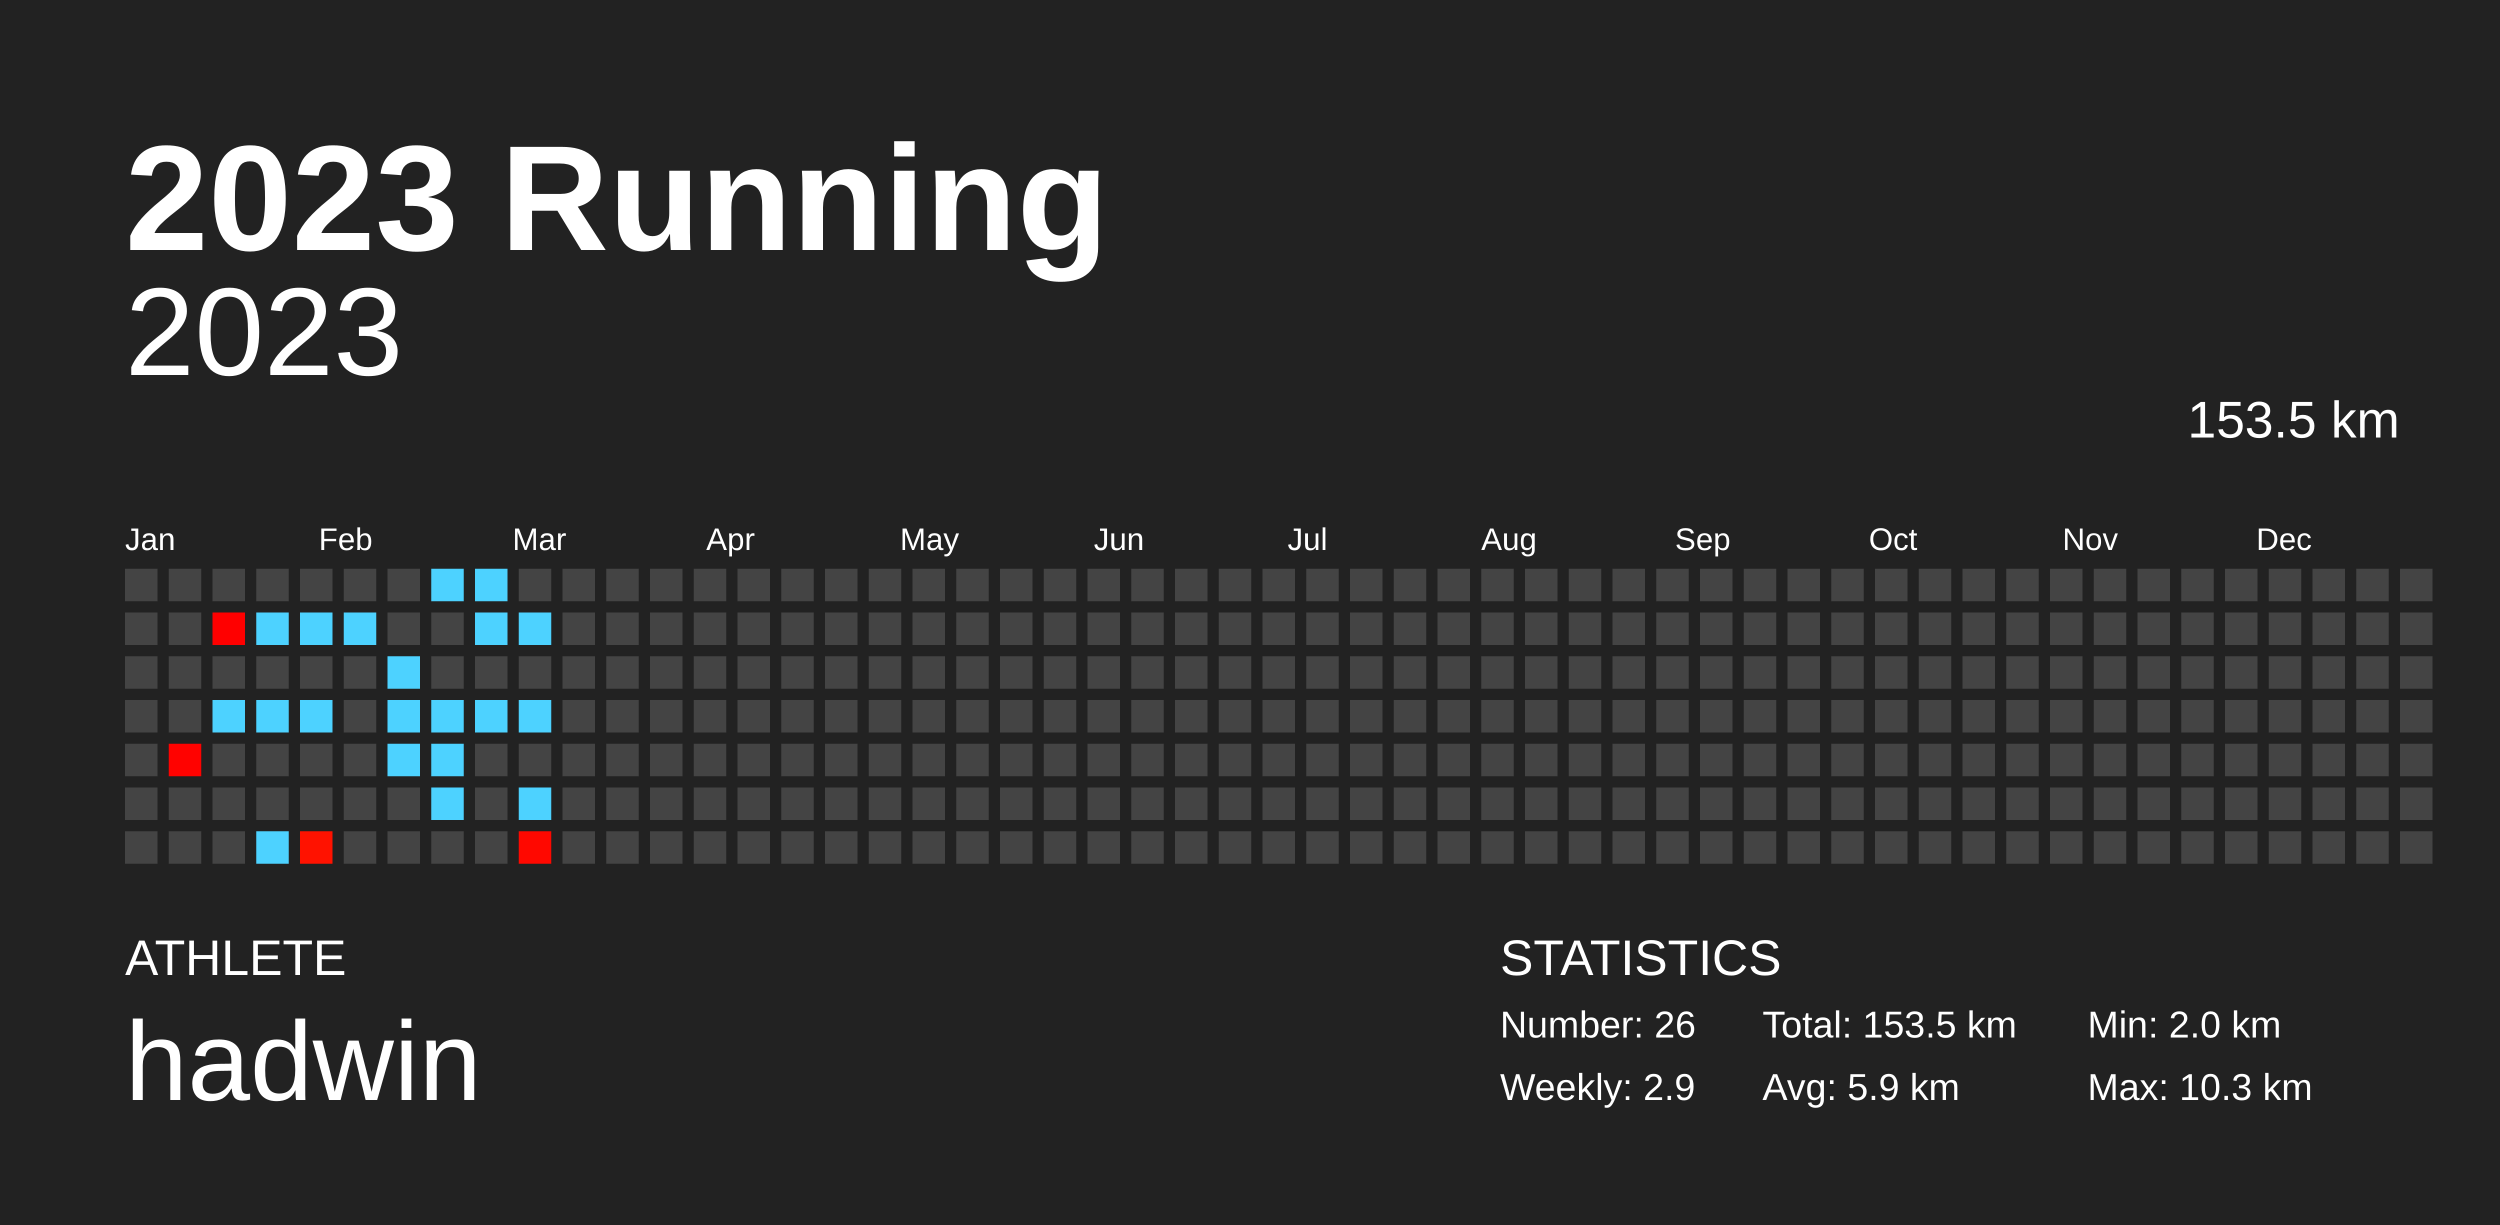
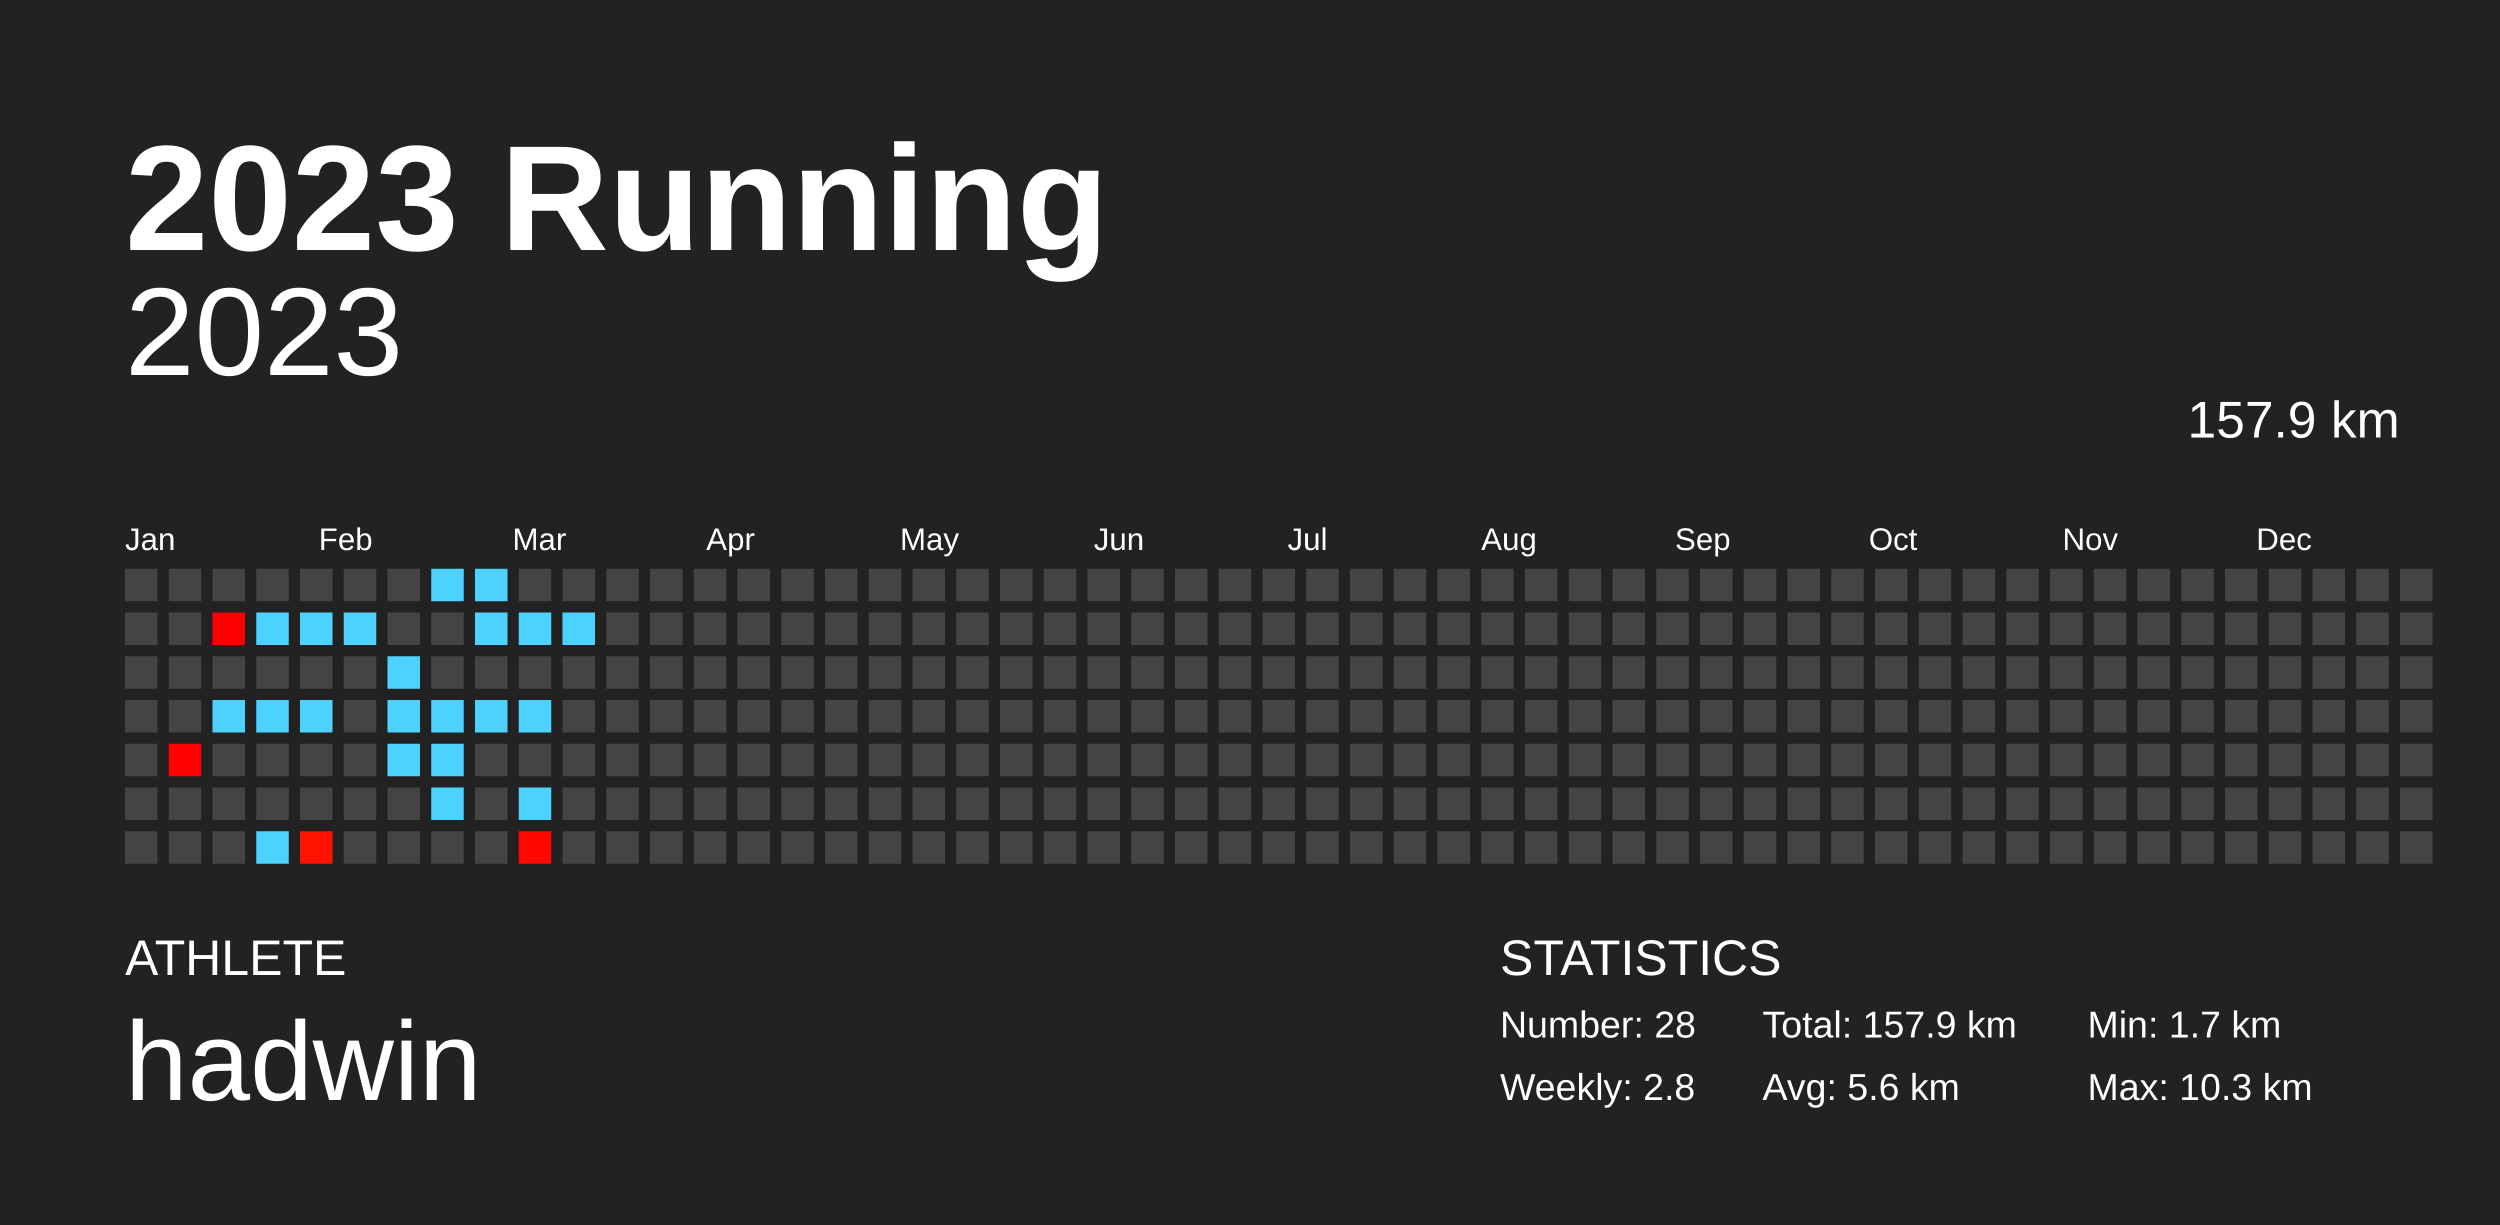
<svg xmlns="http://www.w3.org/2000/svg" baseProfile="full" height="98mm" version="1.1" viewBox="0,0,200,98" width="200mm">
  <defs />
  <rect fill="#222222" height="98" width="200" x="0" y="0" />
  <text fill="#FFFFFF" style="font-size:12px; font-family:Arial; font-weight:bold;" x="10" y="20">2023 Running</text>
  <text fill="#FFFFFF" style="font-size:4px; font-family:Arial" x="10" y="78">ATHLETE</text>
  <text fill="#FFFFFF" style="font-size:9px; font-family:Arial" x="10" y="88">hadwin</text>
  <text fill="#FFFFFF" style="font-size:4px; font-family:Arial" x="120" y="78">STATISTICS</text>
-   <text fill="#FFFFFF" style="font-size:3px; font-family:Arial" x="120" y="83">Number: 26</text>
-   <text fill="#FFFFFF" style="font-size:3px; font-family:Arial" x="120" y="88">Weekly: 2.9</text>
-   <text fill="#FFFFFF" style="font-size:3px; font-family:Arial" x="141" y="83">Total: 153.5 km</text>
-   <text fill="#FFFFFF" style="font-size:3px; font-family:Arial" x="141" y="88">Avg: 5.9 km</text>
-   <text fill="#FFFFFF" style="font-size:3px; font-family:Arial" x="167" y="83">Min: 2.0 km</text>
+   <text fill="#FFFFFF" style="font-size:3px; font-family:Arial" x="120" y="83">Number: 28</text>
+   <text fill="#FFFFFF" style="font-size:3px; font-family:Arial" x="120" y="88">Weekly: 2.8</text>
+   <text fill="#FFFFFF" style="font-size:3px; font-family:Arial" x="141" y="83">Total: 157.9 km</text>
+   <text fill="#FFFFFF" style="font-size:3px; font-family:Arial" x="141" y="88">Avg: 5.6 km</text>
+   <text fill="#FFFFFF" style="font-size:3px; font-family:Arial" x="167" y="83">Min: 1.7 km</text>
  <text fill="#FFFFFF" style="font-size:3px; font-family:Arial" x="167" y="88">Max: 10.3 km</text>
  <text alignment-baseline="hanging" fill="#FFFFFF" style="font-size:10.0px; font-family:Arial;" x="10" y="30">2023</text>
-   <text alignment-baseline="hanging" fill="#FFFFFF" style="font-size:4.125px; font-family:Arial;" x="175" y="35">153.5 km</text>
+   <text alignment-baseline="hanging" fill="#FFFFFF" style="font-size:4.125px; font-family:Arial;" x="175" y="35">157.9 km</text>
  <text fill="#FFFFFF" style="font-size:2.5px; font-family:Arial" x="10.0" y="44">Jan</text>
  <text fill="#FFFFFF" style="font-size:2.5px; font-family:Arial" x="25.5" y="44">Feb</text>
  <text fill="#FFFFFF" style="font-size:2.5px; font-family:Arial" x="41.0" y="44">Mar</text>
  <text fill="#FFFFFF" style="font-size:2.5px; font-family:Arial" x="56.5" y="44">Apr</text>
  <text fill="#FFFFFF" style="font-size:2.5px; font-family:Arial" x="72.0" y="44">May</text>
  <text fill="#FFFFFF" style="font-size:2.5px; font-family:Arial" x="87.5" y="44">Jun</text>
  <text fill="#FFFFFF" style="font-size:2.5px; font-family:Arial" x="103.0" y="44">Jul</text>
  <text fill="#FFFFFF" style="font-size:2.5px; font-family:Arial" x="118.5" y="44">Aug</text>
  <text fill="#FFFFFF" style="font-size:2.5px; font-family:Arial" x="134.0" y="44">Sep</text>
  <text fill="#FFFFFF" style="font-size:2.5px; font-family:Arial" x="149.5" y="44">Oct</text>
  <text fill="#FFFFFF" style="font-size:2.5px; font-family:Arial" x="165.0" y="44">Nov</text>
  <text fill="#FFFFFF" style="font-size:2.5px; font-family:Arial" x="180.5" y="44">Dec</text>
  <rect fill="#444444" height="2.6" width="2.6" x="10.0" y="45.5" />
  <rect fill="#444444" height="2.6" width="2.6" x="10.0" y="49.0" />
  <rect fill="#444444" height="2.6" width="2.6" x="10.0" y="52.5" />
  <rect fill="#444444" height="2.6" width="2.6" x="10.0" y="56.0" />
  <rect fill="#444444" height="2.6" width="2.6" x="10.0" y="59.5" />
  <rect fill="#444444" height="2.6" width="2.6" x="10.0" y="63.0" />
  <rect fill="#444444" height="2.6" width="2.6" x="10.0" y="66.5" />
  <rect fill="#444444" height="2.6" width="2.6" x="13.5" y="45.5" />
  <rect fill="#444444" height="2.6" width="2.6" x="13.5" y="49.0" />
  <rect fill="#444444" height="2.6" width="2.6" x="13.5" y="52.5" />
  <rect fill="#444444" height="2.6" width="2.6" x="13.5" y="56.0" />
  <rect fill="#ff0200" height="2.6" width="2.6" x="13.5" y="59.5" />
  <rect fill="#444444" height="2.6" width="2.6" x="13.5" y="63.0" />
  <rect fill="#444444" height="2.6" width="2.6" x="13.5" y="66.5" />
  <rect fill="#444444" height="2.6" width="2.6" x="17.0" y="45.5" />
  <rect fill="#ff0000" height="2.6" width="2.6" x="17.0" y="49.0" />
  <rect fill="#444444" height="2.6" width="2.6" x="17.0" y="52.5" />
  <rect fill="#4dd2ff" height="2.6" width="2.6" x="17.0" y="56.0" />
  <rect fill="#444444" height="2.6" width="2.6" x="17.0" y="59.5" />
  <rect fill="#444444" height="2.6" width="2.6" x="17.0" y="63.0" />
  <rect fill="#444444" height="2.6" width="2.6" x="17.0" y="66.5" />
  <rect fill="#444444" height="2.6" width="2.6" x="20.5" y="45.5" />
  <rect fill="#4dd2ff" height="2.6" width="2.6" x="20.5" y="49.0" />
  <rect fill="#444444" height="2.6" width="2.6" x="20.5" y="52.5" />
  <rect fill="#4dd2ff" height="2.6" width="2.6" x="20.5" y="56.0" />
  <rect fill="#444444" height="2.6" width="2.6" x="20.5" y="59.5" />
  <rect fill="#444444" height="2.6" width="2.6" x="20.5" y="63.0" />
  <rect fill="#4dd2ff" height="2.6" width="2.6" x="20.5" y="66.5" />
  <rect fill="#444444" height="2.6" width="2.6" x="24.0" y="45.5" />
  <rect fill="#4dd2ff" height="2.6" width="2.6" x="24.0" y="49.0" />
  <rect fill="#444444" height="2.6" width="2.6" x="24.0" y="52.5" />
  <rect fill="#4dd2ff" height="2.6" width="2.6" x="24.0" y="56.0" />
  <rect fill="#444444" height="2.6" width="2.6" x="24.0" y="59.5" />
  <rect fill="#444444" height="2.6" width="2.6" x="24.0" y="63.0" />
  <rect fill="#ff1200" height="2.6" width="2.6" x="24.0" y="66.5" />
  <rect fill="#444444" height="2.6" width="2.6" x="27.5" y="45.5" />
  <rect fill="#4dd2ff" height="2.6" width="2.6" x="27.5" y="49.0" />
  <rect fill="#444444" height="2.6" width="2.6" x="27.5" y="52.5" />
  <rect fill="#444444" height="2.6" width="2.6" x="27.5" y="56.0" />
  <rect fill="#444444" height="2.6" width="2.6" x="27.5" y="59.5" />
  <rect fill="#444444" height="2.6" width="2.6" x="27.5" y="63.0" />
  <rect fill="#444444" height="2.6" width="2.6" x="27.5" y="66.5" />
  <rect fill="#444444" height="2.6" width="2.6" x="31.0" y="45.5" />
  <rect fill="#444444" height="2.6" width="2.6" x="31.0" y="49.0" />
  <rect fill="#4dd2ff" height="2.6" width="2.6" x="31.0" y="52.5" />
  <rect fill="#4dd2ff" height="2.6" width="2.6" x="31.0" y="56.0" />
  <rect fill="#4dd2ff" height="2.6" width="2.6" x="31.0" y="59.5" />
  <rect fill="#444444" height="2.6" width="2.6" x="31.0" y="63.0" />
  <rect fill="#444444" height="2.6" width="2.6" x="31.0" y="66.5" />
  <rect fill="#4dd2ff" height="2.6" width="2.6" x="34.5" y="45.5" />
  <rect fill="#444444" height="2.6" width="2.6" x="34.5" y="49.0" />
  <rect fill="#444444" height="2.6" width="2.6" x="34.5" y="52.5" />
  <rect fill="#4dd2ff" height="2.6" width="2.6" x="34.5" y="56.0" />
  <rect fill="#4dd2ff" height="2.6" width="2.6" x="34.5" y="59.5" />
  <rect fill="#4dd2ff" height="2.6" width="2.6" x="34.5" y="63.0" />
  <rect fill="#444444" height="2.6" width="2.6" x="34.5" y="66.5" />
  <rect fill="#4dd2ff" height="2.6" width="2.6" x="38.0" y="45.5" />
  <rect fill="#4dd2ff" height="2.6" width="2.6" x="38.0" y="49.0" />
  <rect fill="#444444" height="2.6" width="2.6" x="38.0" y="52.5" />
  <rect fill="#4dd2ff" height="2.6" width="2.6" x="38.0" y="56.0" />
  <rect fill="#444444" height="2.6" width="2.6" x="38.0" y="59.5" />
  <rect fill="#444444" height="2.6" width="2.6" x="38.0" y="63.0" />
  <rect fill="#444444" height="2.6" width="2.6" x="38.0" y="66.5" />
  <rect fill="#444444" height="2.6" width="2.6" x="41.5" y="45.5" />
  <rect fill="#4dd2ff" height="2.6" width="2.6" x="41.5" y="49.0" />
  <rect fill="#444444" height="2.6" width="2.6" x="41.5" y="52.5" />
  <rect fill="#4dd2ff" height="2.6" width="2.6" x="41.5" y="56.0" />
  <rect fill="#444444" height="2.6" width="2.6" x="41.5" y="59.5" />
  <rect fill="#4dd2ff" height="2.6" width="2.6" x="41.5" y="63.0" />
  <rect fill="#ff0800" height="2.6" width="2.6" x="41.5" y="66.5" />
  <rect fill="#444444" height="2.6" width="2.6" x="45.0" y="45.5" />
-   <rect fill="#444444" height="2.6" width="2.6" x="45.0" y="49.0" />
+   <rect fill="#4dd2ff" height="2.6" width="2.6" x="45.0" y="49.0" />
  <rect fill="#444444" height="2.6" width="2.6" x="45.0" y="52.5" />
  <rect fill="#444444" height="2.6" width="2.6" x="45.0" y="56.0" />
  <rect fill="#444444" height="2.6" width="2.6" x="45.0" y="59.5" />
  <rect fill="#444444" height="2.6" width="2.6" x="45.0" y="63.0" />
  <rect fill="#444444" height="2.6" width="2.6" x="45.0" y="66.5" />
  <rect fill="#444444" height="2.6" width="2.6" x="48.5" y="45.5" />
  <rect fill="#444444" height="2.6" width="2.6" x="48.5" y="49.0" />
  <rect fill="#444444" height="2.6" width="2.6" x="48.5" y="52.5" />
  <rect fill="#444444" height="2.6" width="2.6" x="48.5" y="56.0" />
  <rect fill="#444444" height="2.6" width="2.6" x="48.5" y="59.5" />
  <rect fill="#444444" height="2.6" width="2.6" x="48.5" y="63.0" />
  <rect fill="#444444" height="2.6" width="2.6" x="48.5" y="66.5" />
  <rect fill="#444444" height="2.6" width="2.6" x="52.0" y="45.5" />
  <rect fill="#444444" height="2.6" width="2.6" x="52.0" y="49.0" />
  <rect fill="#444444" height="2.6" width="2.6" x="52.0" y="52.5" />
  <rect fill="#444444" height="2.6" width="2.6" x="52.0" y="56.0" />
  <rect fill="#444444" height="2.6" width="2.6" x="52.0" y="59.5" />
  <rect fill="#444444" height="2.6" width="2.6" x="52.0" y="63.0" />
  <rect fill="#444444" height="2.6" width="2.6" x="52.0" y="66.5" />
  <rect fill="#444444" height="2.6" width="2.6" x="55.5" y="45.5" />
  <rect fill="#444444" height="2.6" width="2.6" x="55.5" y="49.0" />
  <rect fill="#444444" height="2.6" width="2.6" x="55.5" y="52.5" />
  <rect fill="#444444" height="2.6" width="2.6" x="55.5" y="56.0" />
  <rect fill="#444444" height="2.6" width="2.6" x="55.5" y="59.5" />
  <rect fill="#444444" height="2.6" width="2.6" x="55.5" y="63.0" />
  <rect fill="#444444" height="2.6" width="2.6" x="55.5" y="66.5" />
  <rect fill="#444444" height="2.6" width="2.6" x="59.0" y="45.5" />
  <rect fill="#444444" height="2.6" width="2.6" x="59.0" y="49.0" />
  <rect fill="#444444" height="2.6" width="2.6" x="59.0" y="52.5" />
  <rect fill="#444444" height="2.6" width="2.6" x="59.0" y="56.0" />
  <rect fill="#444444" height="2.6" width="2.6" x="59.0" y="59.5" />
  <rect fill="#444444" height="2.6" width="2.6" x="59.0" y="63.0" />
  <rect fill="#444444" height="2.6" width="2.6" x="59.0" y="66.5" />
  <rect fill="#444444" height="2.6" width="2.6" x="62.5" y="45.5" />
  <rect fill="#444444" height="2.6" width="2.6" x="62.5" y="49.0" />
  <rect fill="#444444" height="2.6" width="2.6" x="62.5" y="52.5" />
  <rect fill="#444444" height="2.6" width="2.6" x="62.5" y="56.0" />
  <rect fill="#444444" height="2.6" width="2.6" x="62.5" y="59.5" />
  <rect fill="#444444" height="2.6" width="2.6" x="62.5" y="63.0" />
  <rect fill="#444444" height="2.6" width="2.6" x="62.5" y="66.5" />
  <rect fill="#444444" height="2.6" width="2.6" x="66.0" y="45.5" />
  <rect fill="#444444" height="2.6" width="2.6" x="66.0" y="49.0" />
  <rect fill="#444444" height="2.6" width="2.6" x="66.0" y="52.5" />
  <rect fill="#444444" height="2.6" width="2.6" x="66.0" y="56.0" />
  <rect fill="#444444" height="2.6" width="2.6" x="66.0" y="59.5" />
  <rect fill="#444444" height="2.6" width="2.6" x="66.0" y="63.0" />
  <rect fill="#444444" height="2.6" width="2.6" x="66.0" y="66.5" />
  <rect fill="#444444" height="2.6" width="2.6" x="69.5" y="45.5" />
  <rect fill="#444444" height="2.6" width="2.6" x="69.5" y="49.0" />
  <rect fill="#444444" height="2.6" width="2.6" x="69.5" y="52.5" />
  <rect fill="#444444" height="2.6" width="2.6" x="69.5" y="56.0" />
  <rect fill="#444444" height="2.6" width="2.6" x="69.5" y="59.5" />
  <rect fill="#444444" height="2.6" width="2.6" x="69.5" y="63.0" />
  <rect fill="#444444" height="2.6" width="2.6" x="69.5" y="66.5" />
  <rect fill="#444444" height="2.6" width="2.6" x="73.0" y="45.5" />
  <rect fill="#444444" height="2.6" width="2.6" x="73.0" y="49.0" />
  <rect fill="#444444" height="2.6" width="2.6" x="73.0" y="52.5" />
  <rect fill="#444444" height="2.6" width="2.6" x="73.0" y="56.0" />
  <rect fill="#444444" height="2.6" width="2.6" x="73.0" y="59.5" />
  <rect fill="#444444" height="2.6" width="2.6" x="73.0" y="63.0" />
  <rect fill="#444444" height="2.6" width="2.6" x="73.0" y="66.5" />
  <rect fill="#444444" height="2.6" width="2.6" x="76.5" y="45.5" />
  <rect fill="#444444" height="2.6" width="2.6" x="76.5" y="49.0" />
  <rect fill="#444444" height="2.6" width="2.6" x="76.5" y="52.5" />
  <rect fill="#444444" height="2.6" width="2.6" x="76.5" y="56.0" />
  <rect fill="#444444" height="2.6" width="2.6" x="76.5" y="59.5" />
  <rect fill="#444444" height="2.6" width="2.6" x="76.5" y="63.0" />
  <rect fill="#444444" height="2.6" width="2.6" x="76.5" y="66.5" />
  <rect fill="#444444" height="2.6" width="2.6" x="80.0" y="45.5" />
  <rect fill="#444444" height="2.6" width="2.6" x="80.0" y="49.0" />
  <rect fill="#444444" height="2.6" width="2.6" x="80.0" y="52.5" />
  <rect fill="#444444" height="2.6" width="2.6" x="80.0" y="56.0" />
  <rect fill="#444444" height="2.6" width="2.6" x="80.0" y="59.5" />
  <rect fill="#444444" height="2.6" width="2.6" x="80.0" y="63.0" />
  <rect fill="#444444" height="2.6" width="2.6" x="80.0" y="66.5" />
  <rect fill="#444444" height="2.6" width="2.6" x="83.5" y="45.5" />
  <rect fill="#444444" height="2.6" width="2.6" x="83.5" y="49.0" />
  <rect fill="#444444" height="2.6" width="2.6" x="83.5" y="52.5" />
  <rect fill="#444444" height="2.6" width="2.6" x="83.5" y="56.0" />
  <rect fill="#444444" height="2.6" width="2.6" x="83.5" y="59.5" />
  <rect fill="#444444" height="2.6" width="2.6" x="83.5" y="63.0" />
  <rect fill="#444444" height="2.6" width="2.6" x="83.5" y="66.5" />
  <rect fill="#444444" height="2.6" width="2.6" x="87.0" y="45.5" />
  <rect fill="#444444" height="2.6" width="2.6" x="87.0" y="49.0" />
  <rect fill="#444444" height="2.6" width="2.6" x="87.0" y="52.5" />
  <rect fill="#444444" height="2.6" width="2.6" x="87.0" y="56.0" />
  <rect fill="#444444" height="2.6" width="2.6" x="87.0" y="59.5" />
  <rect fill="#444444" height="2.6" width="2.6" x="87.0" y="63.0" />
  <rect fill="#444444" height="2.6" width="2.6" x="87.0" y="66.5" />
  <rect fill="#444444" height="2.6" width="2.6" x="90.5" y="45.5" />
  <rect fill="#444444" height="2.6" width="2.6" x="90.5" y="49.0" />
  <rect fill="#444444" height="2.6" width="2.6" x="90.5" y="52.5" />
  <rect fill="#444444" height="2.6" width="2.6" x="90.5" y="56.0" />
  <rect fill="#444444" height="2.6" width="2.6" x="90.5" y="59.5" />
  <rect fill="#444444" height="2.6" width="2.6" x="90.5" y="63.0" />
  <rect fill="#444444" height="2.6" width="2.6" x="90.5" y="66.5" />
  <rect fill="#444444" height="2.6" width="2.6" x="94.0" y="45.5" />
  <rect fill="#444444" height="2.6" width="2.6" x="94.0" y="49.0" />
  <rect fill="#444444" height="2.6" width="2.6" x="94.0" y="52.5" />
  <rect fill="#444444" height="2.6" width="2.6" x="94.0" y="56.0" />
  <rect fill="#444444" height="2.6" width="2.6" x="94.0" y="59.5" />
  <rect fill="#444444" height="2.6" width="2.6" x="94.0" y="63.0" />
  <rect fill="#444444" height="2.6" width="2.6" x="94.0" y="66.5" />
  <rect fill="#444444" height="2.6" width="2.6" x="97.5" y="45.5" />
  <rect fill="#444444" height="2.6" width="2.6" x="97.5" y="49.0" />
  <rect fill="#444444" height="2.6" width="2.6" x="97.5" y="52.5" />
  <rect fill="#444444" height="2.6" width="2.6" x="97.5" y="56.0" />
  <rect fill="#444444" height="2.6" width="2.6" x="97.5" y="59.5" />
  <rect fill="#444444" height="2.6" width="2.6" x="97.5" y="63.0" />
  <rect fill="#444444" height="2.6" width="2.6" x="97.5" y="66.5" />
  <rect fill="#444444" height="2.6" width="2.6" x="101.0" y="45.5" />
  <rect fill="#444444" height="2.6" width="2.6" x="101.0" y="49.0" />
  <rect fill="#444444" height="2.6" width="2.6" x="101.0" y="52.5" />
  <rect fill="#444444" height="2.6" width="2.6" x="101.0" y="56.0" />
  <rect fill="#444444" height="2.6" width="2.6" x="101.0" y="59.5" />
  <rect fill="#444444" height="2.6" width="2.6" x="101.0" y="63.0" />
  <rect fill="#444444" height="2.6" width="2.6" x="101.0" y="66.5" />
  <rect fill="#444444" height="2.6" width="2.6" x="104.5" y="45.5" />
  <rect fill="#444444" height="2.6" width="2.6" x="104.5" y="49.0" />
  <rect fill="#444444" height="2.6" width="2.6" x="104.5" y="52.5" />
  <rect fill="#444444" height="2.6" width="2.6" x="104.5" y="56.0" />
  <rect fill="#444444" height="2.6" width="2.6" x="104.5" y="59.5" />
  <rect fill="#444444" height="2.6" width="2.6" x="104.5" y="63.0" />
  <rect fill="#444444" height="2.6" width="2.6" x="104.5" y="66.5" />
  <rect fill="#444444" height="2.6" width="2.6" x="108.0" y="45.5" />
  <rect fill="#444444" height="2.6" width="2.6" x="108.0" y="49.0" />
  <rect fill="#444444" height="2.6" width="2.6" x="108.0" y="52.5" />
  <rect fill="#444444" height="2.6" width="2.6" x="108.0" y="56.0" />
  <rect fill="#444444" height="2.6" width="2.6" x="108.0" y="59.5" />
  <rect fill="#444444" height="2.6" width="2.6" x="108.0" y="63.0" />
  <rect fill="#444444" height="2.6" width="2.6" x="108.0" y="66.5" />
  <rect fill="#444444" height="2.6" width="2.6" x="111.5" y="45.5" />
  <rect fill="#444444" height="2.6" width="2.6" x="111.5" y="49.0" />
  <rect fill="#444444" height="2.6" width="2.6" x="111.5" y="52.5" />
  <rect fill="#444444" height="2.6" width="2.6" x="111.5" y="56.0" />
  <rect fill="#444444" height="2.6" width="2.6" x="111.5" y="59.5" />
  <rect fill="#444444" height="2.6" width="2.6" x="111.5" y="63.0" />
  <rect fill="#444444" height="2.6" width="2.6" x="111.5" y="66.5" />
  <rect fill="#444444" height="2.6" width="2.6" x="115.0" y="45.5" />
  <rect fill="#444444" height="2.6" width="2.6" x="115.0" y="49.0" />
  <rect fill="#444444" height="2.6" width="2.6" x="115.0" y="52.5" />
  <rect fill="#444444" height="2.6" width="2.6" x="115.0" y="56.0" />
  <rect fill="#444444" height="2.6" width="2.6" x="115.0" y="59.5" />
  <rect fill="#444444" height="2.6" width="2.6" x="115.0" y="63.0" />
  <rect fill="#444444" height="2.6" width="2.6" x="115.0" y="66.5" />
  <rect fill="#444444" height="2.6" width="2.6" x="118.5" y="45.5" />
  <rect fill="#444444" height="2.6" width="2.6" x="118.5" y="49.0" />
  <rect fill="#444444" height="2.6" width="2.6" x="118.5" y="52.5" />
  <rect fill="#444444" height="2.6" width="2.6" x="118.5" y="56.0" />
  <rect fill="#444444" height="2.6" width="2.6" x="118.5" y="59.5" />
  <rect fill="#444444" height="2.6" width="2.6" x="118.5" y="63.0" />
  <rect fill="#444444" height="2.6" width="2.6" x="118.5" y="66.5" />
  <rect fill="#444444" height="2.6" width="2.6" x="122.0" y="45.5" />
  <rect fill="#444444" height="2.6" width="2.6" x="122.0" y="49.0" />
  <rect fill="#444444" height="2.6" width="2.6" x="122.0" y="52.5" />
  <rect fill="#444444" height="2.6" width="2.6" x="122.0" y="56.0" />
  <rect fill="#444444" height="2.6" width="2.6" x="122.0" y="59.5" />
  <rect fill="#444444" height="2.6" width="2.6" x="122.0" y="63.0" />
  <rect fill="#444444" height="2.6" width="2.6" x="122.0" y="66.5" />
  <rect fill="#444444" height="2.6" width="2.6" x="125.5" y="45.5" />
  <rect fill="#444444" height="2.6" width="2.6" x="125.5" y="49.0" />
  <rect fill="#444444" height="2.6" width="2.6" x="125.5" y="52.5" />
  <rect fill="#444444" height="2.6" width="2.6" x="125.5" y="56.0" />
  <rect fill="#444444" height="2.6" width="2.6" x="125.5" y="59.5" />
  <rect fill="#444444" height="2.6" width="2.6" x="125.5" y="63.0" />
  <rect fill="#444444" height="2.6" width="2.6" x="125.5" y="66.5" />
  <rect fill="#444444" height="2.6" width="2.6" x="129.0" y="45.5" />
  <rect fill="#444444" height="2.6" width="2.6" x="129.0" y="49.0" />
  <rect fill="#444444" height="2.6" width="2.6" x="129.0" y="52.5" />
  <rect fill="#444444" height="2.6" width="2.6" x="129.0" y="56.0" />
  <rect fill="#444444" height="2.6" width="2.6" x="129.0" y="59.5" />
  <rect fill="#444444" height="2.6" width="2.6" x="129.0" y="63.0" />
  <rect fill="#444444" height="2.6" width="2.6" x="129.0" y="66.5" />
  <rect fill="#444444" height="2.6" width="2.6" x="132.5" y="45.5" />
  <rect fill="#444444" height="2.6" width="2.6" x="132.5" y="49.0" />
  <rect fill="#444444" height="2.6" width="2.6" x="132.5" y="52.5" />
  <rect fill="#444444" height="2.6" width="2.6" x="132.5" y="56.0" />
  <rect fill="#444444" height="2.6" width="2.6" x="132.5" y="59.5" />
  <rect fill="#444444" height="2.6" width="2.6" x="132.5" y="63.0" />
  <rect fill="#444444" height="2.6" width="2.6" x="132.5" y="66.5" />
  <rect fill="#444444" height="2.6" width="2.6" x="136.0" y="45.5" />
  <rect fill="#444444" height="2.6" width="2.6" x="136.0" y="49.0" />
  <rect fill="#444444" height="2.6" width="2.6" x="136.0" y="52.5" />
  <rect fill="#444444" height="2.6" width="2.6" x="136.0" y="56.0" />
  <rect fill="#444444" height="2.6" width="2.6" x="136.0" y="59.5" />
  <rect fill="#444444" height="2.6" width="2.6" x="136.0" y="63.0" />
  <rect fill="#444444" height="2.6" width="2.6" x="136.0" y="66.5" />
  <rect fill="#444444" height="2.6" width="2.6" x="139.5" y="45.5" />
  <rect fill="#444444" height="2.6" width="2.6" x="139.5" y="49.0" />
  <rect fill="#444444" height="2.6" width="2.6" x="139.5" y="52.5" />
  <rect fill="#444444" height="2.6" width="2.6" x="139.5" y="56.0" />
  <rect fill="#444444" height="2.6" width="2.6" x="139.5" y="59.5" />
  <rect fill="#444444" height="2.6" width="2.6" x="139.5" y="63.0" />
  <rect fill="#444444" height="2.6" width="2.6" x="139.5" y="66.5" />
  <rect fill="#444444" height="2.6" width="2.6" x="143.0" y="45.5" />
  <rect fill="#444444" height="2.6" width="2.6" x="143.0" y="49.0" />
  <rect fill="#444444" height="2.6" width="2.6" x="143.0" y="52.5" />
  <rect fill="#444444" height="2.6" width="2.6" x="143.0" y="56.0" />
  <rect fill="#444444" height="2.6" width="2.6" x="143.0" y="59.5" />
  <rect fill="#444444" height="2.6" width="2.6" x="143.0" y="63.0" />
  <rect fill="#444444" height="2.6" width="2.6" x="143.0" y="66.5" />
  <rect fill="#444444" height="2.6" width="2.6" x="146.5" y="45.5" />
  <rect fill="#444444" height="2.6" width="2.6" x="146.5" y="49.0" />
  <rect fill="#444444" height="2.6" width="2.6" x="146.5" y="52.5" />
  <rect fill="#444444" height="2.6" width="2.6" x="146.5" y="56.0" />
  <rect fill="#444444" height="2.6" width="2.6" x="146.5" y="59.5" />
  <rect fill="#444444" height="2.6" width="2.6" x="146.5" y="63.0" />
  <rect fill="#444444" height="2.6" width="2.6" x="146.5" y="66.5" />
  <rect fill="#444444" height="2.6" width="2.6" x="150.0" y="45.5" />
  <rect fill="#444444" height="2.6" width="2.6" x="150.0" y="49.0" />
  <rect fill="#444444" height="2.6" width="2.6" x="150.0" y="52.5" />
  <rect fill="#444444" height="2.6" width="2.6" x="150.0" y="56.0" />
  <rect fill="#444444" height="2.6" width="2.6" x="150.0" y="59.5" />
  <rect fill="#444444" height="2.6" width="2.6" x="150.0" y="63.0" />
  <rect fill="#444444" height="2.6" width="2.6" x="150.0" y="66.5" />
  <rect fill="#444444" height="2.6" width="2.6" x="153.5" y="45.5" />
  <rect fill="#444444" height="2.6" width="2.6" x="153.5" y="49.0" />
  <rect fill="#444444" height="2.6" width="2.6" x="153.5" y="52.5" />
  <rect fill="#444444" height="2.6" width="2.6" x="153.5" y="56.0" />
  <rect fill="#444444" height="2.6" width="2.6" x="153.5" y="59.5" />
  <rect fill="#444444" height="2.6" width="2.6" x="153.5" y="63.0" />
  <rect fill="#444444" height="2.6" width="2.6" x="153.5" y="66.5" />
  <rect fill="#444444" height="2.6" width="2.6" x="157.0" y="45.5" />
  <rect fill="#444444" height="2.6" width="2.6" x="157.0" y="49.0" />
  <rect fill="#444444" height="2.6" width="2.6" x="157.0" y="52.5" />
  <rect fill="#444444" height="2.6" width="2.6" x="157.0" y="56.0" />
  <rect fill="#444444" height="2.6" width="2.6" x="157.0" y="59.5" />
  <rect fill="#444444" height="2.6" width="2.6" x="157.0" y="63.0" />
  <rect fill="#444444" height="2.6" width="2.6" x="157.0" y="66.5" />
  <rect fill="#444444" height="2.6" width="2.6" x="160.5" y="45.5" />
  <rect fill="#444444" height="2.6" width="2.6" x="160.5" y="49.0" />
  <rect fill="#444444" height="2.6" width="2.6" x="160.5" y="52.5" />
  <rect fill="#444444" height="2.6" width="2.6" x="160.5" y="56.0" />
  <rect fill="#444444" height="2.6" width="2.6" x="160.5" y="59.5" />
  <rect fill="#444444" height="2.6" width="2.6" x="160.5" y="63.0" />
  <rect fill="#444444" height="2.6" width="2.6" x="160.5" y="66.5" />
  <rect fill="#444444" height="2.6" width="2.6" x="164.0" y="45.5" />
  <rect fill="#444444" height="2.6" width="2.6" x="164.0" y="49.0" />
  <rect fill="#444444" height="2.6" width="2.6" x="164.0" y="52.5" />
  <rect fill="#444444" height="2.6" width="2.6" x="164.0" y="56.0" />
  <rect fill="#444444" height="2.6" width="2.6" x="164.0" y="59.5" />
  <rect fill="#444444" height="2.6" width="2.6" x="164.0" y="63.0" />
  <rect fill="#444444" height="2.6" width="2.6" x="164.0" y="66.5" />
  <rect fill="#444444" height="2.6" width="2.6" x="167.5" y="45.5" />
  <rect fill="#444444" height="2.6" width="2.6" x="167.5" y="49.0" />
  <rect fill="#444444" height="2.6" width="2.6" x="167.5" y="52.5" />
  <rect fill="#444444" height="2.6" width="2.6" x="167.5" y="56.0" />
  <rect fill="#444444" height="2.6" width="2.6" x="167.5" y="59.5" />
  <rect fill="#444444" height="2.6" width="2.6" x="167.5" y="63.0" />
  <rect fill="#444444" height="2.6" width="2.6" x="167.5" y="66.5" />
  <rect fill="#444444" height="2.6" width="2.6" x="171.0" y="45.5" />
  <rect fill="#444444" height="2.6" width="2.6" x="171.0" y="49.0" />
  <rect fill="#444444" height="2.6" width="2.6" x="171.0" y="52.5" />
  <rect fill="#444444" height="2.6" width="2.6" x="171.0" y="56.0" />
  <rect fill="#444444" height="2.6" width="2.6" x="171.0" y="59.5" />
  <rect fill="#444444" height="2.6" width="2.6" x="171.0" y="63.0" />
  <rect fill="#444444" height="2.6" width="2.6" x="171.0" y="66.5" />
  <rect fill="#444444" height="2.6" width="2.6" x="174.5" y="45.5" />
  <rect fill="#444444" height="2.6" width="2.6" x="174.5" y="49.0" />
  <rect fill="#444444" height="2.6" width="2.6" x="174.5" y="52.5" />
  <rect fill="#444444" height="2.6" width="2.6" x="174.5" y="56.0" />
  <rect fill="#444444" height="2.6" width="2.6" x="174.5" y="59.5" />
  <rect fill="#444444" height="2.6" width="2.6" x="174.5" y="63.0" />
  <rect fill="#444444" height="2.6" width="2.6" x="174.5" y="66.5" />
  <rect fill="#444444" height="2.6" width="2.6" x="178.0" y="45.5" />
  <rect fill="#444444" height="2.6" width="2.6" x="178.0" y="49.0" />
  <rect fill="#444444" height="2.6" width="2.6" x="178.0" y="52.5" />
  <rect fill="#444444" height="2.6" width="2.6" x="178.0" y="56.0" />
  <rect fill="#444444" height="2.6" width="2.6" x="178.0" y="59.5" />
  <rect fill="#444444" height="2.6" width="2.6" x="178.0" y="63.0" />
  <rect fill="#444444" height="2.6" width="2.6" x="178.0" y="66.5" />
  <rect fill="#444444" height="2.6" width="2.6" x="181.5" y="45.5" />
  <rect fill="#444444" height="2.6" width="2.6" x="181.5" y="49.0" />
  <rect fill="#444444" height="2.6" width="2.6" x="181.5" y="52.5" />
  <rect fill="#444444" height="2.6" width="2.6" x="181.5" y="56.0" />
  <rect fill="#444444" height="2.6" width="2.6" x="181.5" y="59.5" />
  <rect fill="#444444" height="2.6" width="2.6" x="181.5" y="63.0" />
  <rect fill="#444444" height="2.6" width="2.6" x="181.5" y="66.5" />
  <rect fill="#444444" height="2.6" width="2.6" x="185.0" y="45.5" />
  <rect fill="#444444" height="2.6" width="2.6" x="185.0" y="49.0" />
  <rect fill="#444444" height="2.6" width="2.6" x="185.0" y="52.5" />
  <rect fill="#444444" height="2.6" width="2.6" x="185.0" y="56.0" />
  <rect fill="#444444" height="2.6" width="2.6" x="185.0" y="59.5" />
  <rect fill="#444444" height="2.6" width="2.6" x="185.0" y="63.0" />
  <rect fill="#444444" height="2.6" width="2.6" x="185.0" y="66.5" />
  <rect fill="#444444" height="2.6" width="2.6" x="188.5" y="45.5" />
  <rect fill="#444444" height="2.6" width="2.6" x="188.5" y="49.0" />
  <rect fill="#444444" height="2.6" width="2.6" x="188.5" y="52.5" />
  <rect fill="#444444" height="2.6" width="2.6" x="188.5" y="56.0" />
  <rect fill="#444444" height="2.6" width="2.6" x="188.5" y="59.5" />
  <rect fill="#444444" height="2.6" width="2.6" x="188.5" y="63.0" />
  <rect fill="#444444" height="2.6" width="2.6" x="188.5" y="66.5" />
  <rect fill="#444444" height="2.6" width="2.6" x="192.0" y="45.5" />
  <rect fill="#444444" height="2.6" width="2.6" x="192.0" y="49.0" />
  <rect fill="#444444" height="2.6" width="2.6" x="192.0" y="52.5" />
  <rect fill="#444444" height="2.6" width="2.6" x="192.0" y="56.0" />
  <rect fill="#444444" height="2.6" width="2.6" x="192.0" y="59.5" />
  <rect fill="#444444" height="2.6" width="2.6" x="192.0" y="63.0" />
  <rect fill="#444444" height="2.6" width="2.6" x="192.0" y="66.5" />
</svg>
